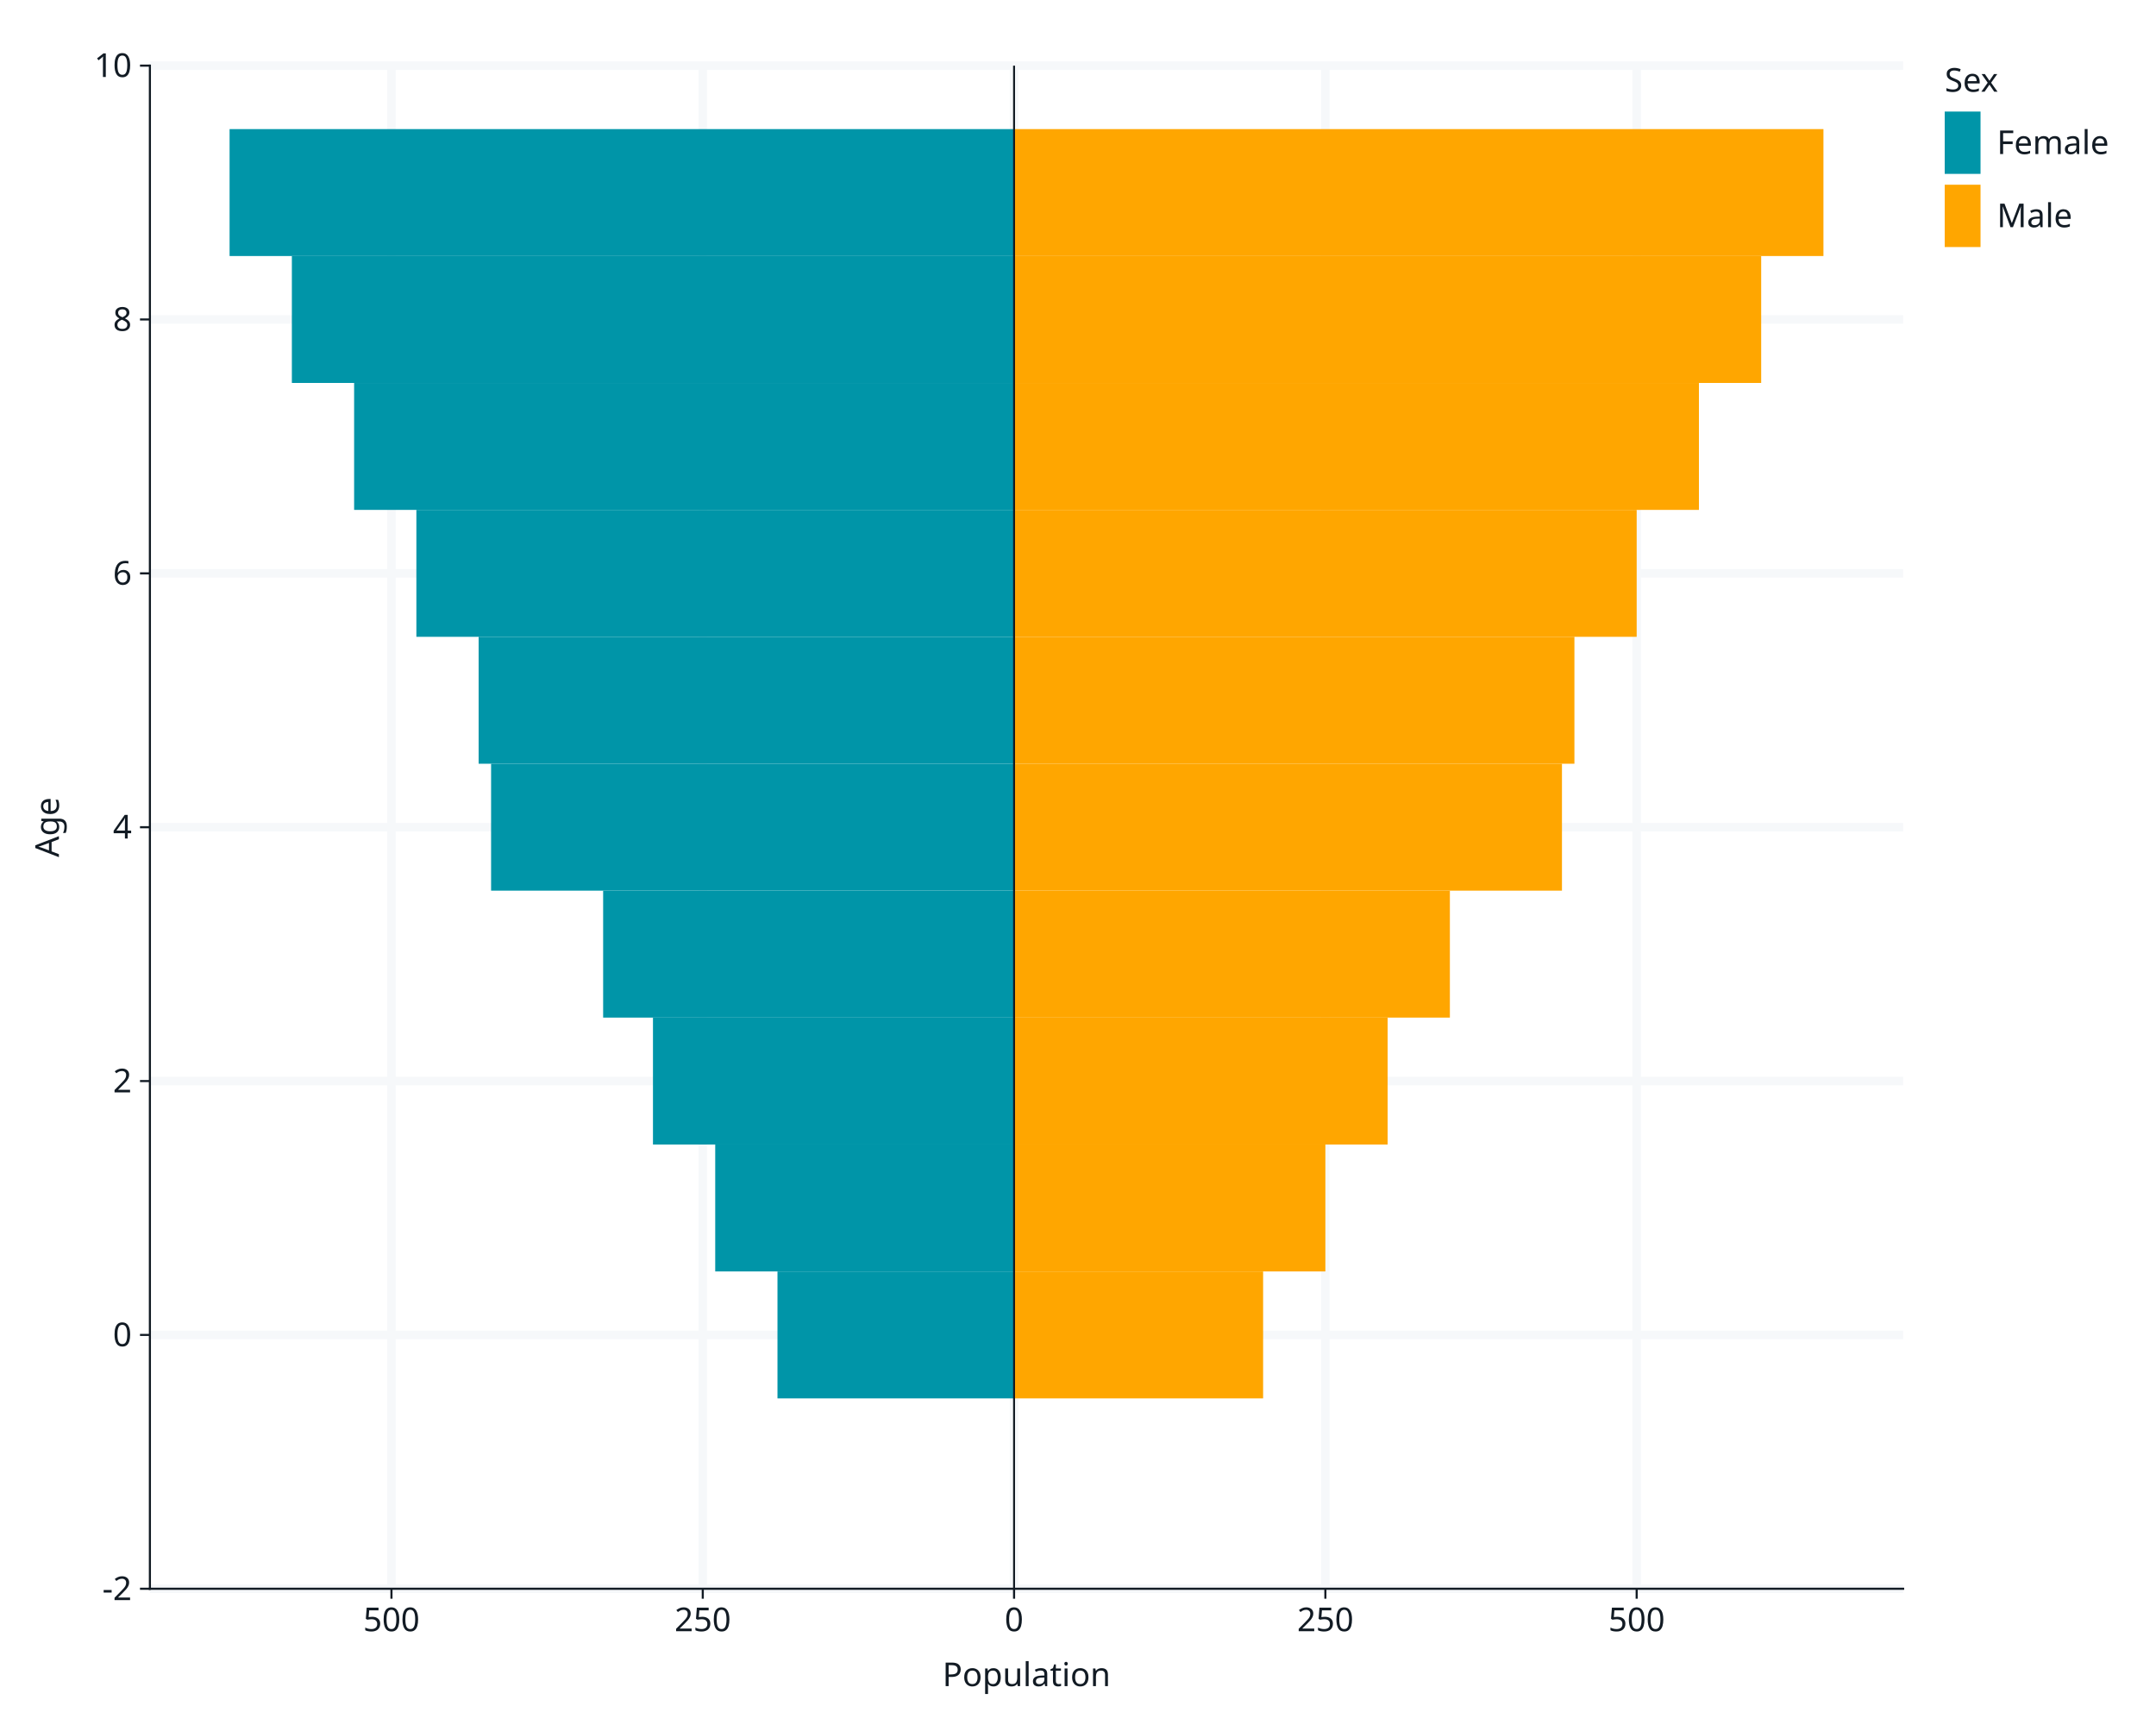
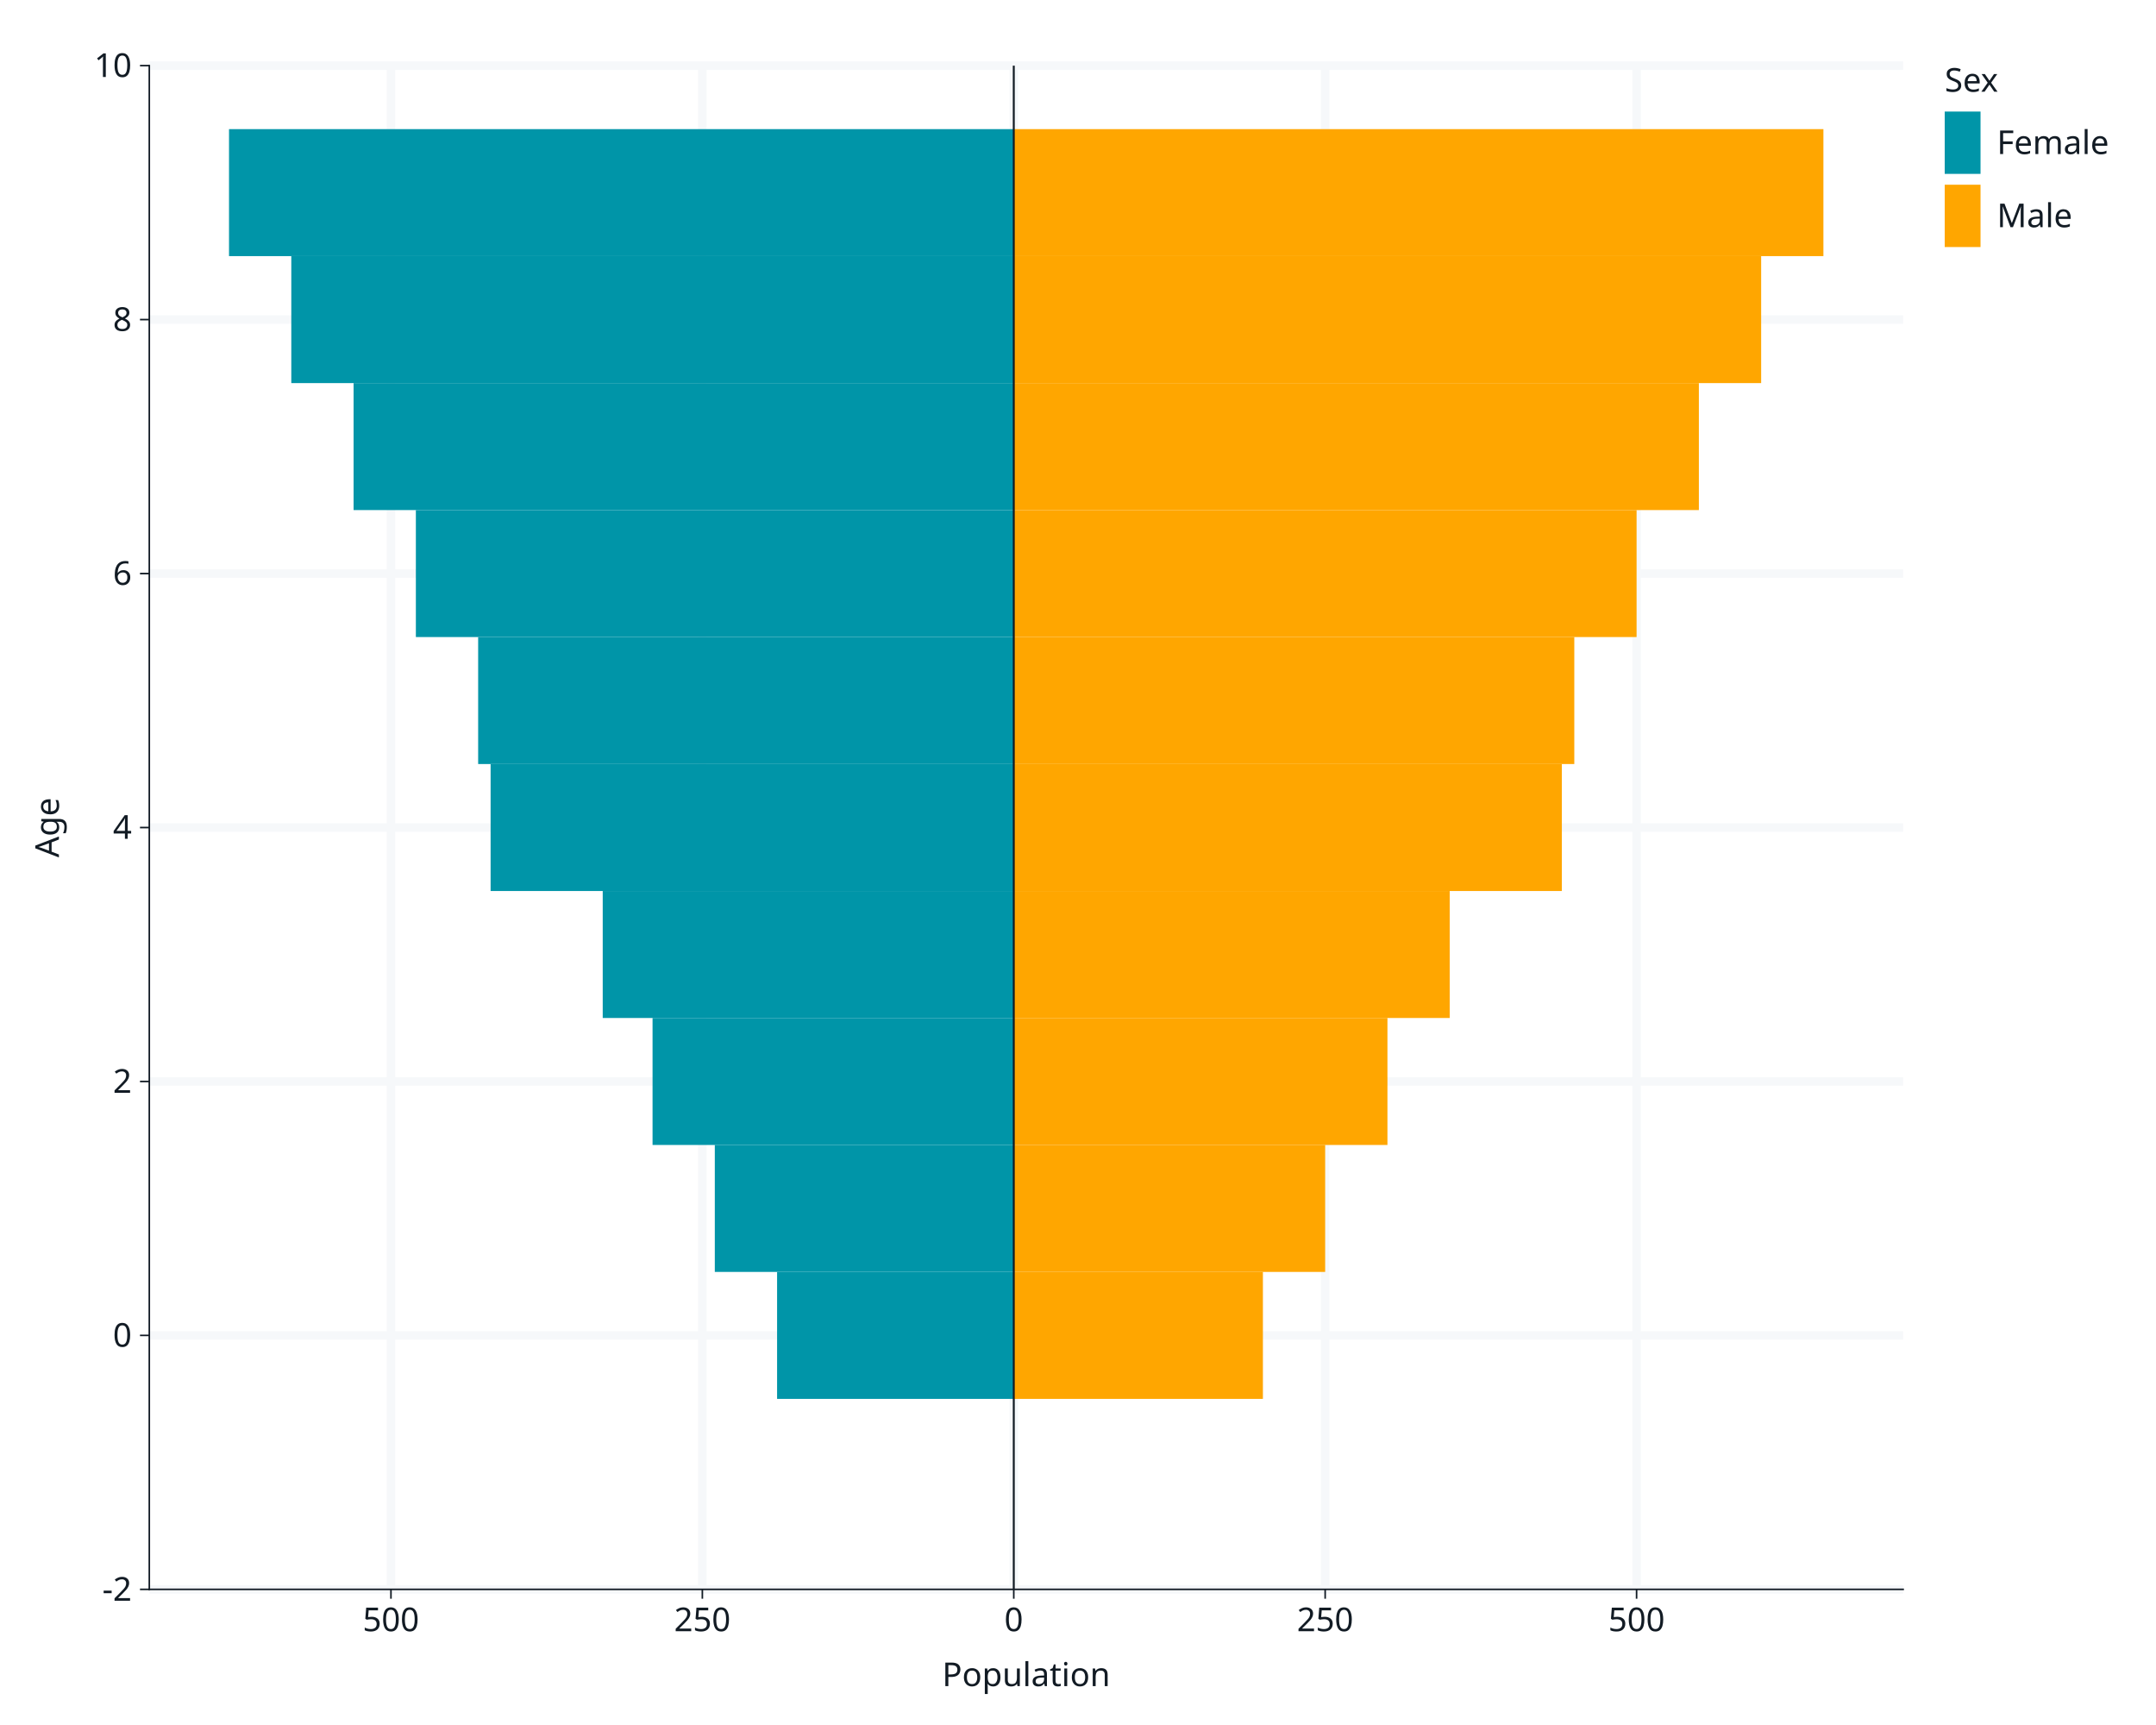
<svg xmlns="http://www.w3.org/2000/svg" class="svglite" data-engine-version="2.0" width="720.00pt" height="576.00pt" viewBox="0 0 720.00 576.00">
  <defs>
    <style type="text/css">
    .svglite line, .svglite polyline, .svglite polygon, .svglite path, .svglite rect, .svglite circle {
      fill: none;
      stroke: #000000;
      stroke-linecap: round;
      stroke-linejoin: round;
      stroke-miterlimit: 10.00;
    }
  </style>
  </defs>
  <rect width="100%" height="100%" style="stroke: none; fill: #FFFFFF;" />
  <defs>
    <clipPath id="cpMC4wMHw3MjAuMDB8MC4wMHw1NzYuMDA=">
      <rect x="0.00" y="0.00" width="720.00" height="576.00" />
    </clipPath>
  </defs>
  <g clip-path="url(#cpMC4wMHw3MjAuMDB8MC4wMHw1NzYuMDA=)">
    <rect x="0.00" y="0.00" width="720.00" height="576.00" style="stroke-width: 1.07; stroke: #FFFFFF; fill: #FFFFFF;" />
-     <rect x="50.06" y="21.92" width="585.50" height="508.60" style="stroke-width: 1.07; stroke: #FFFFFF; fill: #FFFFFF;" />
-     <polyline points="50.06,530.51 635.56,530.51 " style="stroke-width: 2.84; stroke: #F6F8FA; stroke-linecap: butt;" />
-     <polyline points="50.06,445.75 635.56,445.75 " style="stroke-width: 2.84; stroke: #F6F8FA; stroke-linecap: butt;" />
-     <polyline points="50.06,360.98 635.56,360.98 " style="stroke-width: 2.84; stroke: #F6F8FA; stroke-linecap: butt;" />
-     <polyline points="50.06,276.22 635.56,276.22 " style="stroke-width: 2.84; stroke: #F6F8FA; stroke-linecap: butt;" />
-     <polyline points="50.06,191.45 635.56,191.45 " style="stroke-width: 2.84; stroke: #F6F8FA; stroke-linecap: butt;" />
-     <polyline points="50.06,106.68 635.56,106.68 " style="stroke-width: 2.84; stroke: #F6F8FA; stroke-linecap: butt;" />
-     <polyline points="50.06,21.92 635.56,21.92 " style="stroke-width: 2.84; stroke: #F6F8FA; stroke-linecap: butt;" />
-     <polyline points="130.73,530.51 130.73,21.92 " style="stroke-width: 2.84; stroke: #F6F8FA; stroke-linecap: butt;" />
-     <polyline points="234.69,530.51 234.69,21.92 " style="stroke-width: 2.84; stroke: #F6F8FA; stroke-linecap: butt;" />
-     <polyline points="338.65,530.51 338.65,21.92 " style="stroke-width: 2.84; stroke: #F6F8FA; stroke-linecap: butt;" />
-     <polyline points="442.61,530.51 442.61,21.92 " style="stroke-width: 2.84; stroke: #F6F8FA; stroke-linecap: butt;" />
-     <polyline points="546.57,530.51 546.57,21.92 " style="stroke-width: 2.84; stroke: #F6F8FA; stroke-linecap: butt;" />
-     <rect x="338.65" y="424.56" width="83.17" height="42.38" style="stroke-width: 0.00; stroke: #FFA600; stroke-linecap: butt; stroke-linejoin: miter; fill: #FFA600;" />
-     <rect x="338.65" y="382.17" width="103.96" height="42.38" style="stroke-width: 0.00; stroke: #FFA600; stroke-linecap: butt; stroke-linejoin: miter; fill: #FFA600;" />
-     <rect x="338.65" y="339.79" width="124.75" height="42.38" style="stroke-width: 0.00; stroke: #FFA600; stroke-linecap: butt; stroke-linejoin: miter; fill: #FFA600;" />
-     <rect x="338.65" y="297.41" width="145.54" height="42.38" style="stroke-width: 0.00; stroke: #FFA600; stroke-linecap: butt; stroke-linejoin: miter; fill: #FFA600;" />
-     <rect x="338.65" y="255.02" width="182.97" height="42.38" style="stroke-width: 0.00; stroke: #FFA600; stroke-linecap: butt; stroke-linejoin: miter; fill: #FFA600;" />
-     <rect x="338.65" y="212.64" width="187.13" height="42.38" style="stroke-width: 0.00; stroke: #FFA600; stroke-linecap: butt; stroke-linejoin: miter; fill: #FFA600;" />
-     <rect x="338.65" y="170.26" width="207.92" height="42.38" style="stroke-width: 0.00; stroke: #FFA600; stroke-linecap: butt; stroke-linejoin: miter; fill: #FFA600;" />
-     <rect x="338.65" y="127.88" width="228.71" height="42.38" style="stroke-width: 0.00; stroke: #FFA600; stroke-linecap: butt; stroke-linejoin: miter; fill: #FFA600;" />
-     <rect x="338.65" y="85.49" width="249.50" height="42.38" style="stroke-width: 0.00; stroke: #FFA600; stroke-linecap: butt; stroke-linejoin: miter; fill: #FFA600;" />
-     <rect x="338.65" y="43.11" width="270.29" height="42.38" style="stroke-width: 0.00; stroke: #FFA600; stroke-linecap: butt; stroke-linejoin: miter; fill: #FFA600;" />
-     <rect x="259.64" y="424.56" width="79.01" height="42.38" style="stroke-width: 0.00; stroke: #0095A8; stroke-linecap: butt; stroke-linejoin: miter; fill: #0095A8;" />
-     <rect x="238.85" y="382.17" width="99.80" height="42.38" style="stroke-width: 0.00; stroke: #0095A8; stroke-linecap: butt; stroke-linejoin: miter; fill: #0095A8;" />
-     <rect x="218.06" y="339.79" width="120.59" height="42.38" style="stroke-width: 0.00; stroke: #0095A8; stroke-linecap: butt; stroke-linejoin: miter; fill: #0095A8;" />
-     <rect x="201.42" y="297.41" width="137.23" height="42.38" style="stroke-width: 0.00; stroke: #0095A8; stroke-linecap: butt; stroke-linejoin: miter; fill: #0095A8;" />
-     <rect x="164.00" y="255.02" width="174.65" height="42.38" style="stroke-width: 0.00; stroke: #0095A8; stroke-linecap: butt; stroke-linejoin: miter; fill: #0095A8;" />
-     <rect x="159.84" y="212.64" width="178.81" height="42.38" style="stroke-width: 0.00; stroke: #0095A8; stroke-linecap: butt; stroke-linejoin: miter; fill: #0095A8;" />
-     <rect x="139.05" y="170.26" width="199.60" height="42.38" style="stroke-width: 0.00; stroke: #0095A8; stroke-linecap: butt; stroke-linejoin: miter; fill: #0095A8;" />
-     <rect x="118.26" y="127.88" width="220.39" height="42.38" style="stroke-width: 0.00; stroke: #0095A8; stroke-linecap: butt; stroke-linejoin: miter; fill: #0095A8;" />
-     <rect x="97.47" y="85.49" width="241.18" height="42.38" style="stroke-width: 0.00; stroke: #0095A8; stroke-linecap: butt; stroke-linejoin: miter; fill: #0095A8;" />
-     <rect x="76.67" y="43.11" width="261.98" height="42.38" style="stroke-width: 0.00; stroke: #0095A8; stroke-linecap: butt; stroke-linejoin: miter; fill: #0095A8;" />
-     <line x1="338.65" y1="530.51" x2="338.65" y2="21.92" style="stroke-width: 0.65; stroke: #121B24; stroke-linecap: butt;" />
-     <polyline points="50.06,530.51 50.06,21.92 " style="stroke-width: 0.70; stroke: #121B24; stroke-linecap: square;" />
-     <text x="44.01" y="534.30" text-anchor="end" style="font-size: 11.00px; fill: #121B24; font-family: sans;" textLength="9.78px" lengthAdjust="spacingAndGlyphs">-2</text>
-     <text x="44.01" y="449.53" text-anchor="end" style="font-size: 11.00px; fill: #121B24; font-family: sans;" textLength="6.12px" lengthAdjust="spacingAndGlyphs">0</text>
-     <text x="44.01" y="364.77" text-anchor="end" style="font-size: 11.00px; fill: #121B24; font-family: sans;" textLength="6.12px" lengthAdjust="spacingAndGlyphs">2</text>
-     <text x="44.01" y="280.00" text-anchor="end" style="font-size: 11.00px; fill: #121B24; font-family: sans;" textLength="6.12px" lengthAdjust="spacingAndGlyphs">4</text>
-     <text x="44.01" y="195.23" text-anchor="end" style="font-size: 11.00px; fill: #121B24; font-family: sans;" textLength="6.12px" lengthAdjust="spacingAndGlyphs">6</text>
-     <text x="44.01" y="110.47" text-anchor="end" style="font-size: 11.00px; fill: #121B24; font-family: sans;" textLength="6.12px" lengthAdjust="spacingAndGlyphs">8</text>
+     <rect x="49.86" y="21.92" width="585.69" height="508.80" style="stroke-width: 1.07; stroke: #FFFFFF; fill: #FFFFFF;" />
+     <polyline points="49.86,530.71 635.56,530.71 " style="stroke-width: 2.84; stroke: #F6F8FA; stroke-linecap: butt;" />
+     <polyline points="49.86,445.91 635.56,445.91 " style="stroke-width: 2.84; stroke: #F6F8FA; stroke-linecap: butt;" />
+     <polyline points="49.86,361.11 635.56,361.11 " style="stroke-width: 2.84; stroke: #F6F8FA; stroke-linecap: butt;" />
+     <polyline points="49.86,276.32 635.56,276.32 " style="stroke-width: 2.84; stroke: #F6F8FA; stroke-linecap: butt;" />
+     <polyline points="49.86,191.52 635.56,191.52 " style="stroke-width: 2.84; stroke: #F6F8FA; stroke-linecap: butt;" />
+     <polyline points="49.86,106.72 635.56,106.72 " style="stroke-width: 2.84; stroke: #F6F8FA; stroke-linecap: butt;" />
+     <polyline points="49.86,21.92 635.56,21.92 " style="stroke-width: 2.84; stroke: #F6F8FA; stroke-linecap: butt;" />
+     <polyline points="130.56,530.71 130.56,21.92 " style="stroke-width: 2.84; stroke: #F6F8FA; stroke-linecap: butt;" />
+     <polyline points="234.55,530.71 234.55,21.92 " style="stroke-width: 2.84; stroke: #F6F8FA; stroke-linecap: butt;" />
+     <polyline points="338.55,530.71 338.55,21.92 " style="stroke-width: 2.84; stroke: #F6F8FA; stroke-linecap: butt;" />
+     <polyline points="442.54,530.71 442.54,21.92 " style="stroke-width: 2.84; stroke: #F6F8FA; stroke-linecap: butt;" />
+     <polyline points="546.54,530.71 546.54,21.92 " style="stroke-width: 2.84; stroke: #F6F8FA; stroke-linecap: butt;" />
+     <rect x="338.55" y="424.71" width="83.20" height="42.40" style="stroke-width: 0.00; stroke: #FFA600; stroke-linecap: butt; stroke-linejoin: miter; fill: #FFA600;" />
+     <rect x="338.55" y="382.31" width="103.99" height="42.40" style="stroke-width: 0.00; stroke: #FFA600; stroke-linecap: butt; stroke-linejoin: miter; fill: #FFA600;" />
+     <rect x="338.55" y="339.92" width="124.79" height="42.40" style="stroke-width: 0.00; stroke: #FFA600; stroke-linecap: butt; stroke-linejoin: miter; fill: #FFA600;" />
+     <rect x="338.55" y="297.52" width="145.59" height="42.40" style="stroke-width: 0.00; stroke: #FFA600; stroke-linecap: butt; stroke-linejoin: miter; fill: #FFA600;" />
+     <rect x="338.55" y="255.12" width="183.03" height="42.40" style="stroke-width: 0.00; stroke: #FFA600; stroke-linecap: butt; stroke-linejoin: miter; fill: #FFA600;" />
+     <rect x="338.55" y="212.72" width="187.19" height="42.40" style="stroke-width: 0.00; stroke: #FFA600; stroke-linecap: butt; stroke-linejoin: miter; fill: #FFA600;" />
+     <rect x="338.55" y="170.32" width="207.99" height="42.40" style="stroke-width: 0.00; stroke: #FFA600; stroke-linecap: butt; stroke-linejoin: miter; fill: #FFA600;" />
+     <rect x="338.55" y="127.92" width="228.79" height="42.40" style="stroke-width: 0.00; stroke: #FFA600; stroke-linecap: butt; stroke-linejoin: miter; fill: #FFA600;" />
+     <rect x="338.55" y="85.52" width="249.59" height="42.40" style="stroke-width: 0.00; stroke: #FFA600; stroke-linecap: butt; stroke-linejoin: miter; fill: #FFA600;" />
+     <rect x="338.55" y="43.12" width="270.38" height="42.40" style="stroke-width: 0.00; stroke: #FFA600; stroke-linecap: butt; stroke-linejoin: miter; fill: #FFA600;" />
+     <rect x="259.51" y="424.71" width="79.04" height="42.40" style="stroke-width: 0.00; stroke: #0095A8; stroke-linecap: butt; stroke-linejoin: miter; fill: #0095A8;" />
+     <rect x="238.71" y="382.31" width="99.83" height="42.40" style="stroke-width: 0.00; stroke: #0095A8; stroke-linecap: butt; stroke-linejoin: miter; fill: #0095A8;" />
+     <rect x="217.92" y="339.92" width="120.63" height="42.40" style="stroke-width: 0.00; stroke: #0095A8; stroke-linecap: butt; stroke-linejoin: miter; fill: #0095A8;" />
+     <rect x="201.28" y="297.52" width="137.27" height="42.40" style="stroke-width: 0.00; stroke: #0095A8; stroke-linecap: butt; stroke-linejoin: miter; fill: #0095A8;" />
+     <rect x="163.84" y="255.12" width="174.71" height="42.40" style="stroke-width: 0.00; stroke: #0095A8; stroke-linecap: butt; stroke-linejoin: miter; fill: #0095A8;" />
+     <rect x="159.68" y="212.72" width="178.87" height="42.40" style="stroke-width: 0.00; stroke: #0095A8; stroke-linecap: butt; stroke-linejoin: miter; fill: #0095A8;" />
+     <rect x="138.88" y="170.32" width="199.67" height="42.40" style="stroke-width: 0.00; stroke: #0095A8; stroke-linecap: butt; stroke-linejoin: miter; fill: #0095A8;" />
+     <rect x="118.08" y="127.92" width="220.47" height="42.40" style="stroke-width: 0.00; stroke: #0095A8; stroke-linecap: butt; stroke-linejoin: miter; fill: #0095A8;" />
+     <rect x="97.28" y="85.52" width="241.27" height="42.40" style="stroke-width: 0.00; stroke: #0095A8; stroke-linecap: butt; stroke-linejoin: miter; fill: #0095A8;" />
+     <rect x="76.48" y="43.12" width="262.07" height="42.40" style="stroke-width: 0.00; stroke: #0095A8; stroke-linecap: butt; stroke-linejoin: miter; fill: #0095A8;" />
+     <line x1="338.55" y1="530.71" x2="338.55" y2="21.92" style="stroke-width: 0.65; stroke: #121B24; stroke-linecap: butt;" />
+     <polyline points="49.86,530.71 49.86,21.92 " style="stroke-width: 0.53; stroke: #121B24; stroke-linecap: square;" />
+     <text x="44.01" y="534.50" text-anchor="end" style="font-size: 11.00px; fill: #121B24; font-family: sans;" textLength="9.78px" lengthAdjust="spacingAndGlyphs">-2</text>
+     <text x="44.01" y="449.70" text-anchor="end" style="font-size: 11.00px; fill: #121B24; font-family: sans;" textLength="6.12px" lengthAdjust="spacingAndGlyphs">0</text>
+     <text x="44.01" y="364.90" text-anchor="end" style="font-size: 11.00px; fill: #121B24; font-family: sans;" textLength="6.12px" lengthAdjust="spacingAndGlyphs">2</text>
+     <text x="44.01" y="280.10" text-anchor="end" style="font-size: 11.00px; fill: #121B24; font-family: sans;" textLength="6.12px" lengthAdjust="spacingAndGlyphs">4</text>
+     <text x="44.01" y="195.30" text-anchor="end" style="font-size: 11.00px; fill: #121B24; font-family: sans;" textLength="6.12px" lengthAdjust="spacingAndGlyphs">6</text>
+     <text x="44.01" y="110.50" text-anchor="end" style="font-size: 11.00px; fill: #121B24; font-family: sans;" textLength="6.12px" lengthAdjust="spacingAndGlyphs">8</text>
    <text x="44.01" y="25.70" text-anchor="end" style="font-size: 11.00px; fill: #121B24; font-family: sans;" textLength="12.24px" lengthAdjust="spacingAndGlyphs">10</text>
-     <polyline points="46.75,530.51 50.06,530.51 " style="stroke-width: 0.70; stroke: #121B24; stroke-linecap: butt;" />
-     <polyline points="46.75,445.75 50.06,445.75 " style="stroke-width: 0.70; stroke: #121B24; stroke-linecap: butt;" />
-     <polyline points="46.75,360.98 50.06,360.98 " style="stroke-width: 0.70; stroke: #121B24; stroke-linecap: butt;" />
-     <polyline points="46.75,276.22 50.06,276.22 " style="stroke-width: 0.70; stroke: #121B24; stroke-linecap: butt;" />
-     <polyline points="46.75,191.45 50.06,191.45 " style="stroke-width: 0.70; stroke: #121B24; stroke-linecap: butt;" />
-     <polyline points="46.75,106.68 50.06,106.68 " style="stroke-width: 0.70; stroke: #121B24; stroke-linecap: butt;" />
-     <polyline points="46.75,21.92 50.06,21.92 " style="stroke-width: 0.70; stroke: #121B24; stroke-linecap: butt;" />
-     <polyline points="50.06,530.51 635.56,530.51 " style="stroke-width: 0.70; stroke: #121B24; stroke-linecap: square;" />
-     <polyline points="130.73,533.83 130.73,530.51 " style="stroke-width: 0.70; stroke: #121B24; stroke-linecap: butt;" />
-     <polyline points="234.69,533.83 234.69,530.51 " style="stroke-width: 0.70; stroke: #121B24; stroke-linecap: butt;" />
-     <polyline points="338.65,533.83 338.65,530.51 " style="stroke-width: 0.70; stroke: #121B24; stroke-linecap: butt;" />
-     <polyline points="442.61,533.83 442.61,530.51 " style="stroke-width: 0.70; stroke: #121B24; stroke-linecap: butt;" />
-     <polyline points="546.57,533.83 546.57,530.51 " style="stroke-width: 0.70; stroke: #121B24; stroke-linecap: butt;" />
-     <text x="130.73" y="544.68" text-anchor="middle" style="font-size: 11.00px; fill: #121B24; font-family: sans;" textLength="18.35px" lengthAdjust="spacingAndGlyphs">500</text>
-     <text x="234.69" y="544.68" text-anchor="middle" style="font-size: 11.00px; fill: #121B24; font-family: sans;" textLength="18.35px" lengthAdjust="spacingAndGlyphs">250</text>
-     <text x="338.65" y="544.68" text-anchor="middle" style="font-size: 11.00px; fill: #121B24; font-family: sans;" textLength="6.12px" lengthAdjust="spacingAndGlyphs">0</text>
-     <text x="442.61" y="544.68" text-anchor="middle" style="font-size: 11.00px; fill: #121B24; font-family: sans;" textLength="18.35px" lengthAdjust="spacingAndGlyphs">250</text>
-     <text x="546.57" y="544.68" text-anchor="middle" style="font-size: 11.00px; fill: #121B24; font-family: sans;" textLength="18.35px" lengthAdjust="spacingAndGlyphs">500</text>
-     <text x="342.81" y="563.02" text-anchor="middle" style="font-size: 11.00px; fill: #121B24; font-family: sans;" textLength="51.99px" lengthAdjust="spacingAndGlyphs">Population</text>
-     <text transform="translate(19.67,276.22) rotate(-90)" text-anchor="middle" style="font-size: 11.00px; fill: #121B24; font-family: sans;" textLength="19.58px" lengthAdjust="spacingAndGlyphs">Age</text>
+     <polyline points="46.75,530.71 49.86,530.71 " style="stroke-width: 0.53; stroke: #121B24; stroke-linecap: butt;" />
+     <polyline points="46.75,445.91 49.86,445.91 " style="stroke-width: 0.53; stroke: #121B24; stroke-linecap: butt;" />
+     <polyline points="46.75,361.11 49.86,361.11 " style="stroke-width: 0.53; stroke: #121B24; stroke-linecap: butt;" />
+     <polyline points="46.75,276.32 49.86,276.32 " style="stroke-width: 0.53; stroke: #121B24; stroke-linecap: butt;" />
+     <polyline points="46.75,191.52 49.86,191.52 " style="stroke-width: 0.53; stroke: #121B24; stroke-linecap: butt;" />
+     <polyline points="46.75,106.72 49.86,106.72 " style="stroke-width: 0.53; stroke: #121B24; stroke-linecap: butt;" />
+     <polyline points="46.75,21.92 49.86,21.92 " style="stroke-width: 0.53; stroke: #121B24; stroke-linecap: butt;" />
+     <polyline points="49.86,530.71 635.56,530.71 " style="stroke-width: 0.53; stroke: #121B24; stroke-linecap: square;" />
+     <polyline points="130.56,533.83 130.56,530.71 " style="stroke-width: 0.53; stroke: #121B24; stroke-linecap: butt;" />
+     <polyline points="234.55,533.83 234.55,530.71 " style="stroke-width: 0.53; stroke: #121B24; stroke-linecap: butt;" />
+     <polyline points="338.55,533.83 338.55,530.71 " style="stroke-width: 0.53; stroke: #121B24; stroke-linecap: butt;" />
+     <polyline points="442.54,533.83 442.54,530.71 " style="stroke-width: 0.53; stroke: #121B24; stroke-linecap: butt;" />
+     <polyline points="546.54,533.83 546.54,530.71 " style="stroke-width: 0.53; stroke: #121B24; stroke-linecap: butt;" />
+     <text x="130.56" y="544.68" text-anchor="middle" style="font-size: 11.00px; fill: #121B24; font-family: sans;" textLength="18.35px" lengthAdjust="spacingAndGlyphs">500</text>
+     <text x="234.55" y="544.68" text-anchor="middle" style="font-size: 11.00px; fill: #121B24; font-family: sans;" textLength="18.35px" lengthAdjust="spacingAndGlyphs">250</text>
+     <text x="338.55" y="544.68" text-anchor="middle" style="font-size: 11.00px; fill: #121B24; font-family: sans;" textLength="6.12px" lengthAdjust="spacingAndGlyphs">0</text>
+     <text x="442.54" y="544.68" text-anchor="middle" style="font-size: 11.00px; fill: #121B24; font-family: sans;" textLength="18.35px" lengthAdjust="spacingAndGlyphs">250</text>
+     <text x="546.54" y="544.68" text-anchor="middle" style="font-size: 11.00px; fill: #121B24; font-family: sans;" textLength="18.35px" lengthAdjust="spacingAndGlyphs">500</text>
+     <text x="342.71" y="563.02" text-anchor="middle" style="font-size: 11.00px; fill: #121B24; font-family: sans;" textLength="51.99px" lengthAdjust="spacingAndGlyphs">Population</text>
+     <text transform="translate(19.67,276.32) rotate(-90)" text-anchor="middle" style="font-size: 11.00px; fill: #121B24; font-family: sans;" textLength="19.58px" lengthAdjust="spacingAndGlyphs">Age</text>
    <rect x="641.23" y="21.92" width="56.86" height="68.79" style="stroke-width: 1.07; stroke: #FFFFFF; fill: #FFFFFF;" />
    <text x="649.44" y="30.63" style="font-size: 11.00px; fill: #121B24; font-family: sans;" textLength="18.96px" lengthAdjust="spacingAndGlyphs">Sex</text>
    <rect x="649.44" y="37.25" width="11.96" height="20.81" style="stroke-width: 1.07; stroke: #FFFFFF; fill: #FFFFFF;" />
    <rect x="649.44" y="37.25" width="11.96" height="20.81" style="stroke-width: 0.00; stroke: #0095A8; stroke-linecap: butt; stroke-linejoin: miter; fill: #0095A8;" />
    <rect x="649.44" y="61.68" width="11.96" height="20.81" style="stroke-width: 1.07; stroke: #FFFFFF; fill: #FFFFFF;" />
    <rect x="649.44" y="61.68" width="11.96" height="20.81" style="stroke-width: 0.00; stroke: #FFA600; stroke-linecap: butt; stroke-linejoin: miter; fill: #FFA600;" />
    <text x="666.88" y="51.44" style="font-size: 11.00px; fill: #121B24; font-family: sans;" textLength="36.68px" lengthAdjust="spacingAndGlyphs">Female</text>
    <text x="666.88" y="75.87" style="font-size: 11.00px; fill: #121B24; font-family: sans;" textLength="23.85px" lengthAdjust="spacingAndGlyphs">Male</text>
  </g>
</svg>
